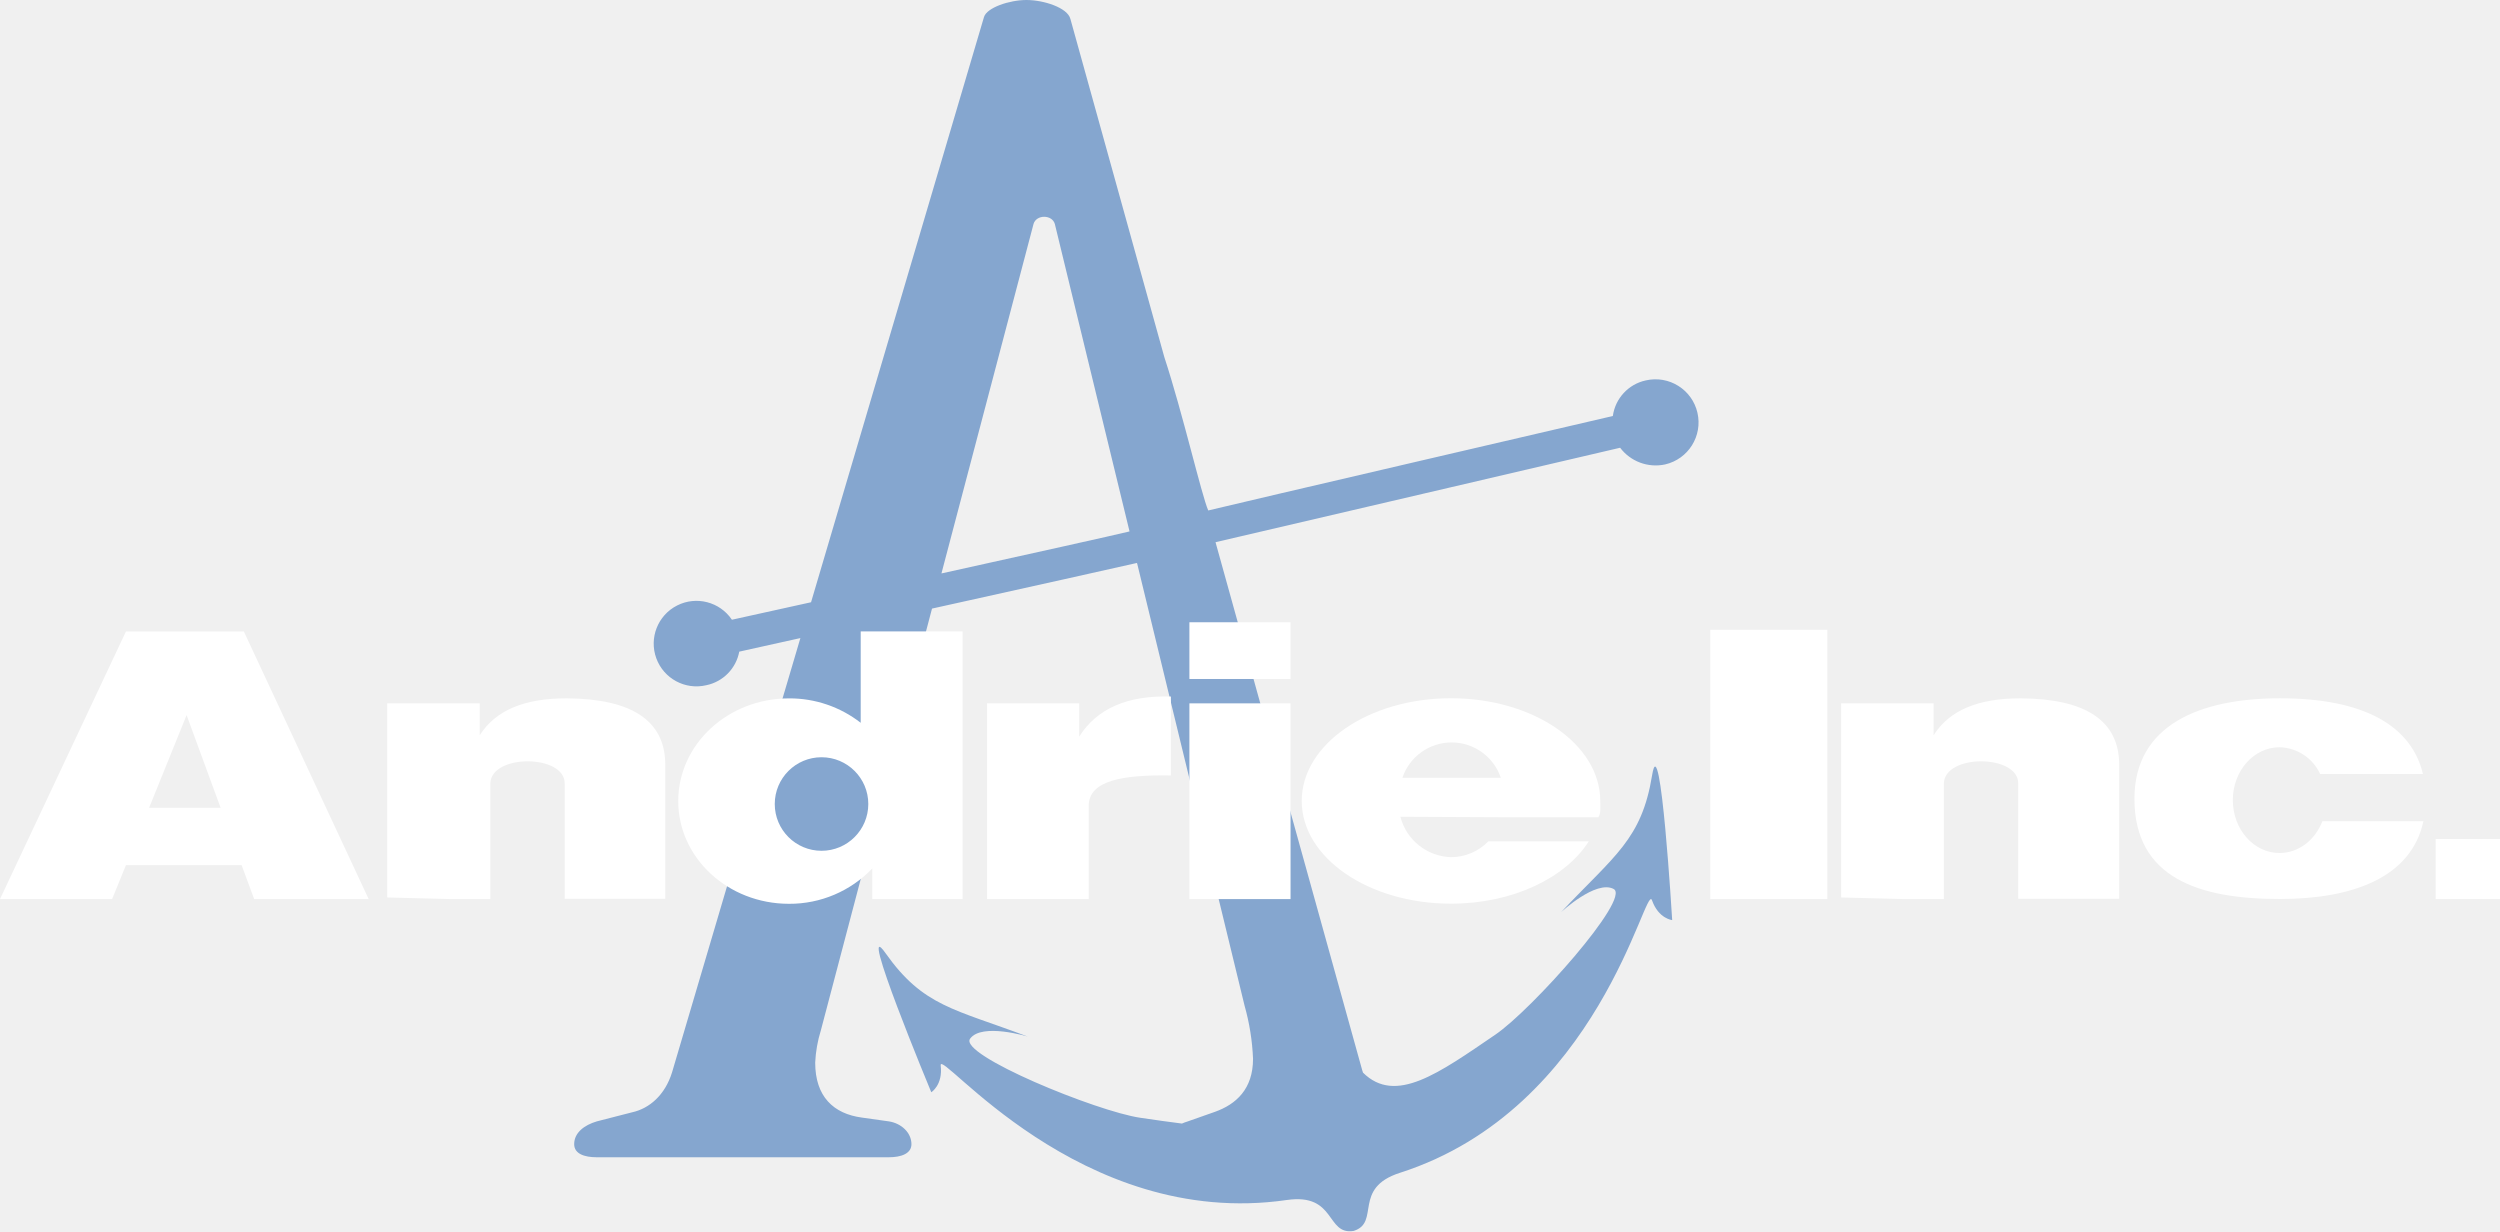
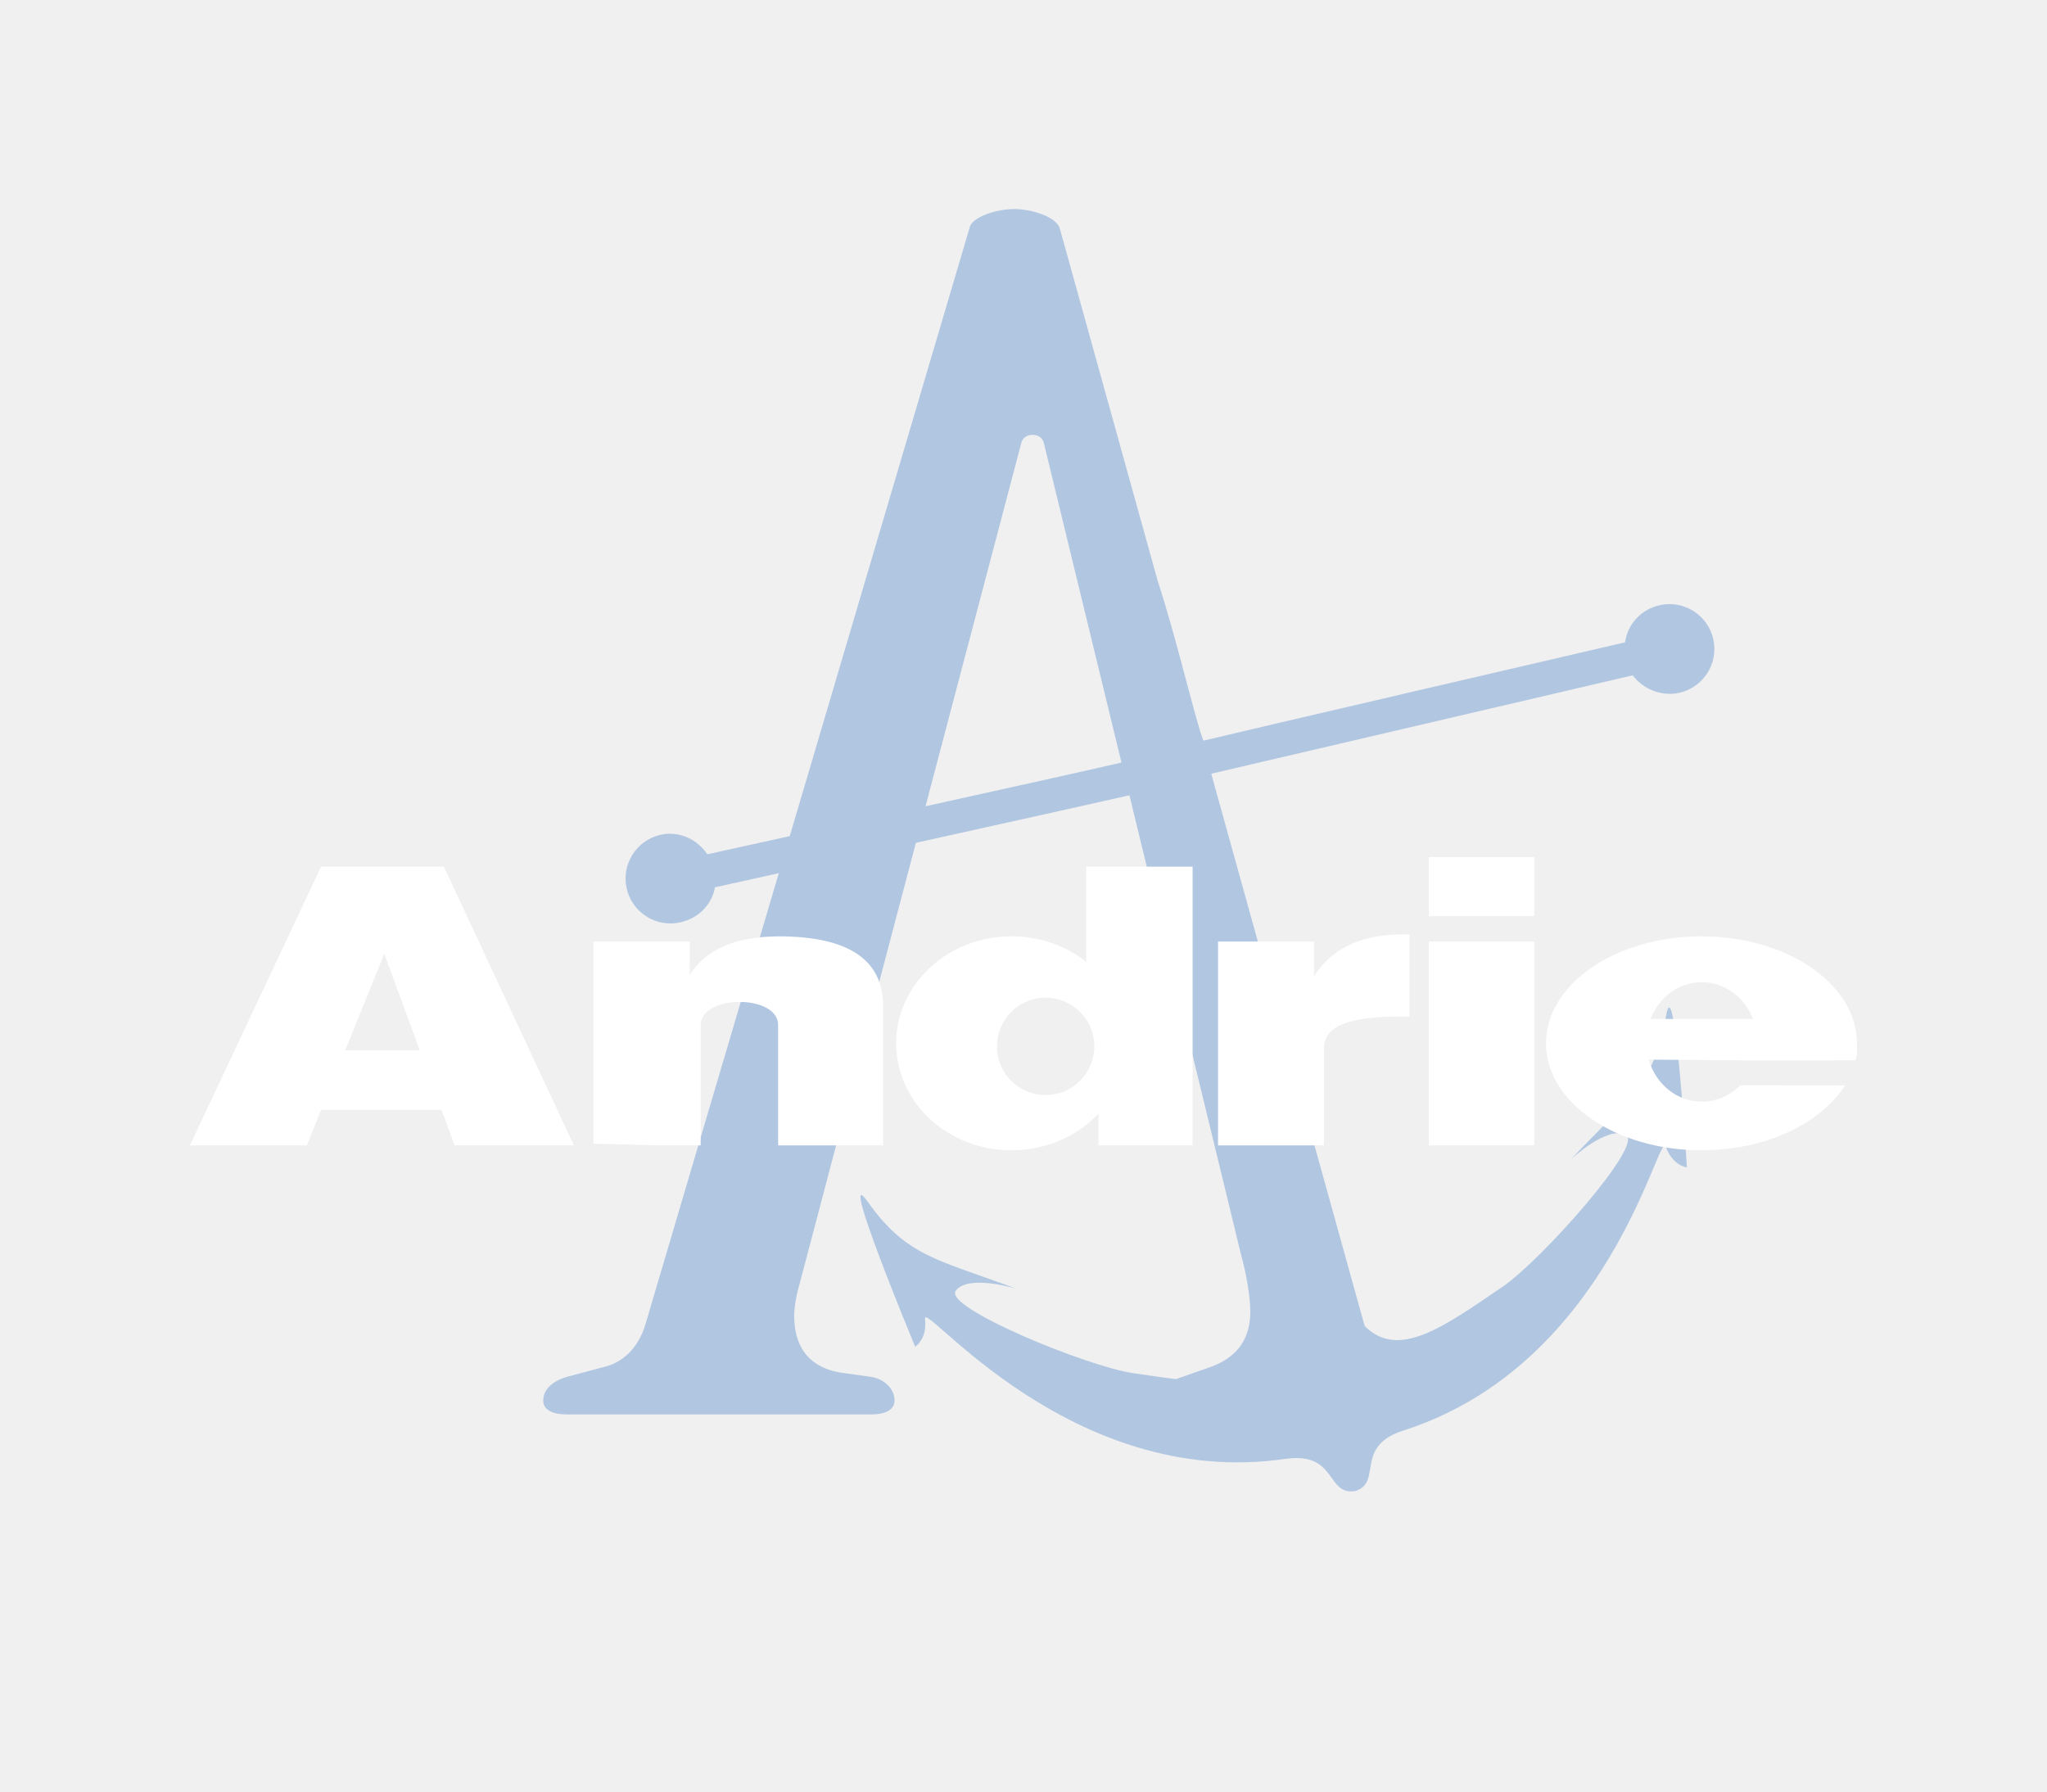
- <svg xmlns="http://www.w3.org/2000/svg" id="Layer_2" data-name="Layer 2" viewBox="0 0 572.47 281.97">
-   <defs>
-     <style>.cls-1{fill:#85a6cf;}.cls-2,.cls-3{fill:#fff;}.cls-3{fill-rule:evenodd;}</style>
-   </defs>
-   <path class="cls-1" d="M398.62,122.24A9.87,9.87,0,0,0,394.19,103a9.69,9.69,0,0,0-7.54,8.15S299.2,131.48,294,132.78c-1.55-3.59-5.82-22.2-10.06-35.14l-21.5-77.41c-0.65-2.6-6.17-4.34-10.06-4.34s-9.09,1.74-9.73,3.91l-39.6,134-18.12,4a9.79,9.79,0,1,0-5.88,15,9.67,9.67,0,0,0,7.56-7.69l14-3.11-29.39,99.45c-1.62,5.22-5.19,8.26-9.09,9.13L154,272.67c-2.92.87-5.19,2.61-5.19,5.22,0,2.17,2.27,3,5.19,3h66.85c2.91,0,5.19-.87,5.19-3,0-2.6-2.28-4.78-5.19-5.22l-6.17-.87C208.2,270.93,204,267,204,259.21a29.37,29.37,0,0,1,1.3-7.39l25.45-96.57c21.7-4.81,43.86-9.73,46.92-10.45l0.06,0.14,24.59,101.23a52.7,52.7,0,0,1,1.94,12.17c0,6.95-3.89,10.43-8.76,12.16l-6.16,2.17a12.12,12.12,0,0,0-1.36.5c-3-.36-6.16-0.84-9.51-1.32-10-1.45-41.68-14.41-39-18.11s13.19-.49,13.19-0.49c-16.81-6.35-23.91-6.87-32.54-19.08C213.32,224.5,230.58,266,230.58,266s2.69-1.65,2.16-6.12,31.71,37.68,79.23,30.8c11.39-1.65,8.92,8.09,15.32,7.08,6.19-1.91-.35-9.8,10.61-13.31,45.72-14.65,56.21-66.69,57.71-62.43s4.63,4.56,4.63,4.56-2.69-44.9-4.59-33.21c-2.4,14.76-8.55,18.34-20.88,31.42,0,0,8-7.47,12.06-5.34s-18.74,27.68-27.08,33.36c-13,8.86-22.86,16.08-30.31,8.7-0.06-.2-0.13-0.39-0.19-0.59L295.67,140.05l92.65-21.63A10.22,10.22,0,0,0,398.62,122.24ZM254,67.16c0.65-2.17,4.22-2.17,4.87,0l17.11,70.42c-3.37.83-22.93,5.17-43.07,9.62Z" transform="translate(-17.33 -15.89)" />
-   <path class="cls-2" d="M129.61,195.33v26.44h-9L106,221.4V176.95h21.18v7.31c3.66-5.77,10.27-8.47,19.94-8.46q22.37,0.16,22.55,15v30.91H146.64V195.33C146.74,188.57,129.72,188.47,129.61,195.33Z" transform="translate(-17.33 -15.89)" />
-   <path class="cls-2" d="M217.07,160.48h20.68v61.28H217.07v-7A26.16,26.16,0,0,1,198,222.85c-14,0-25.36-10.53-25.36-23.52s11.35-23.52,25.36-23.52a26.48,26.48,0,0,1,16.42,5.59V160.48h2.7ZM194.74,200a10.71,10.71,0,1,0,10.71-10.71A10.71,10.71,0,0,0,194.74,200Z" transform="translate(-17.33 -15.89)" />
-   <path class="cls-2" d="M266.63,200.32v21.45H243.35V176.95h21.1v7.63q6.07-9.65,21-9.19v18.07C274.13,193.27,266.74,194.7,266.63,200.32Z" transform="translate(-17.33 -15.89)" />
-   <rect class="cls-2" x="272.36" y="161.06" width="23.16" height="44.82" />
-   <rect class="cls-2" x="272.36" y="142.49" width="23.16" height="12.99" />
-   <path class="cls-2" d="M358.14,208.55l23,0c-5.34,8.39-17.45,14.27-31.55,14.27-18.88,0-34.18-10.53-34.18-23.52s15.3-23.52,34.18-23.52,34.18,10.53,34.18,23.52c0,1.27.21,2.75-.43,3.73l-22.08,0L338,202.92a12.35,12.35,0,0,0,11.66,9.25A11.91,11.91,0,0,0,358.14,208.55ZM361,194a11.89,11.89,0,0,0-22.54,0H361Z" transform="translate(-17.33 -15.89)" />
-   <rect class="cls-2" x="391.63" y="144.22" width="26.8" height="61.66" />
-   <path class="cls-2" d="M462.45,195.33v26.44h-9l-14.53-.37V176.95h21.18v7.31c3.65-5.77,10.26-8.47,19.94-8.46q22.37,0.16,22.56,15v30.91H479.48V195.33C479.58,188.57,462.55,188.47,462.45,195.33Z" transform="translate(-17.33 -15.89)" />
-   <path class="cls-3" d="M506.09,198.79c0-16.85,14.93-23,33.35-23,19.17,0,30.08,6.27,32.72,17.34H548.62a10.55,10.55,0,0,0-9.3-6.13c-5.91,0-10.7,5.42-10.7,12.11s4.79,12.11,10.7,12.11c4.39,0,8.16-3,9.81-7.28h23.13c-2.79,13-16.42,17.81-32.83,17.81C521,221.77,506.09,217,506.09,198.79Z" transform="translate(-17.33 -15.89)" />
-   <rect class="cls-2" x="557.74" y="192.12" width="14.74" height="13.76" />
-   <path class="cls-2" d="M17.33,221.77l28.84-61.28h27l28.58,61.28H75.53L72.66,214H46.17L43,221.77H17.33Zm50.52-20.9-7.79-21.23-8.59,21.23H67.85Z" transform="translate(-17.33 -15.89)" />
+ <svg xmlns="http://www.w3.org/2000/svg" version="1.1" x="0px" y="0px" viewBox="0 0 450 394" enable-background="new 0 0 450 394" xml:space="preserve">
+   <g id="Layer_1">
+     <g display="none">
+       <path display="inline" fill="#FFFFFF" d="M93.616,179.243c-1.047,5.984-5.65,10.692-11.942,12.146    c-8.389,1.938-16.76-3.292-18.697-11.681c-1.936-8.39,3.295-16.761,11.684-18.699c6.484-1.498,12.806,1.539,16.304,6.754    c0,0,156.802-34.413,143.926-31.991c-0.263-8.901-1.104-17.45,5.271-22.938c-6.859-2.277-12.024-7.642-13.708-14.934    c-2.627-11.384,6.756-32.518,16.943-25.628c8.349,5.648,16.274,47.681,19.906,56.04c-9.511,2.047,146.452-34.191,146.452-34.191    c0.851-6.232,5.423-11.37,11.913-12.87c8.39-1.938,16.76,3.292,18.696,11.681c1.936,8.389-3.294,16.761-11.684,18.699    c-6.208,1.435-12.689-1.236-16.276-6.031l-146.525,34.206l5.282,19.222c0,0,31.304,146.784,46.131,180.427    c12.4,28.135,30.101,14.865,55.24-2.257c13.18-8.976,49.219-49.352,42.786-52.714c-6.433-3.363-19.062,8.445-19.062,8.445    c19.475-20.662,29.191-26.327,32.988-49.644c3.009-18.474,7.265,52.467,7.265,52.467s-4.96-0.471-7.321-7.198    c-2.36-6.728-18.941,75.49-91.177,98.642c-17.312,5.549-6.979,18.023-16.764,21.032c-10.113,1.586-6.209-13.798-24.201-11.191    c-75.069,10.878-126.006-55.744-125.179-48.663c0.826,7.084-3.422,9.682-3.422,9.682s-27.27-65.625-16.469-50.34    c13.633,19.29,24.847,20.12,51.405,30.147c0,0-16.525-5.071-20.832,0.772c-4.309,5.844,45.778,26.323,61.557,28.611    c30.099,4.359,51.825,8.521,50.638-22.204c-1.301-33.64-24.064-140.383-41.657-181.574c-8.831-1.761-11.666-7.533-15.555-16.216    C249.003,144.876,93.616,179.243,93.616,179.243z" />
+       <path display="inline" fill-rule="evenodd" clip-rule="evenodd" fill="#FFFFFF" d="M345.367,376.784    c0,3.438-3.592,4.809-8.209,4.809h-75.887c-4.613,0-8.205-1.37-8.205-4.809c0-4.115,3.592-6.871,8.205-8.241l9.743-3.427    c7.69-2.744,13.841-8.244,13.841-19.224c0-5.499-1.533-13.732-3.075-19.222l-68.71-282.843c-1.025-3.435-6.665-3.435-7.69,0    l-76.91,291.769c-1.025,3.425-2.05,8.234-2.05,11.669c0,12.351,6.665,18.531,16.915,19.902l9.749,1.375    c4.608,0.689,8.2,4.126,8.2,8.241c0,3.438-3.592,4.809-8.2,4.809H47.454c-4.616,0-8.199-1.37-8.199-4.809    c0-4.115,3.583-6.871,8.199-8.241l12.823-3.427c6.15-1.373,11.791-6.183,14.357-14.424L187.439-31.008    c1.024-3.425,9.225-6.17,15.382-6.17c6.149,0,14.865,2.745,15.89,6.862l105.63,380.327c2.559,8.923,9.225,16.478,13.842,18.532    C343.316,371.297,345.367,374.042,345.367,376.784z" />
+     </g>
+     <g display="none">
+       <path display="inline" fill="#FFFFFF" d="M-94.807,467.359h2.046l3.055,8.641h-1.957l-0.569-1.773h-3.182L-95.999,476h-1.892    L-94.807,467.359z M-94.922,472.734h2.211l-1.09-3.399L-94.922,472.734z" />
+       <path display="inline" fill="#FFFFFF" d="M-83.594,469.98c0.418,0.346,0.627,0.919,0.627,1.72v4.3h-1.711v-3.883    c0-0.336-0.045-0.594-0.134-0.773c-0.163-0.328-0.473-0.492-0.93-0.492c-0.562,0-0.947,0.24-1.157,0.721    c-0.108,0.254-0.163,0.578-0.163,0.972V476h-1.672v-6.375h1.617v0.934c0.214-0.329,0.416-0.565,0.607-0.711    c0.342-0.258,0.776-0.387,1.301-0.387C-84.55,469.461-84.012,469.634-83.594,469.98z" />
+       <path display="inline" fill="#FFFFFF" d="M-78.032,469.716c0.3,0.171,0.544,0.406,0.731,0.707v-3.048h1.695V476h-1.625v-0.882    c-0.238,0.379-0.509,0.655-0.813,0.827c-0.304,0.172-0.683,0.258-1.135,0.258c-0.745,0-1.373-0.302-1.881-0.906    c-0.509-0.604-0.764-1.378-0.764-2.324c0-1.09,0.251-1.948,0.752-2.573c0.501-0.626,1.171-0.939,2.01-0.939    C-78.676,469.461-78.332,469.546-78.032,469.716z M-77.622,474.27c0.246-0.352,0.368-0.808,0.368-1.366    c0-0.781-0.197-1.341-0.59-1.677c-0.241-0.203-0.521-0.305-0.841-0.305c-0.486,0-0.844,0.185-1.071,0.554    c-0.228,0.37-0.342,0.828-0.342,1.375c0,0.59,0.116,1.062,0.348,1.416c0.231,0.353,0.582,0.53,1.054,0.53    C-78.225,474.797-77.867,474.621-77.622,474.27z" />
+       <path display="inline" fill="#FFFFFF" d="M-70.528,469.465c0.021,0.003,0.069,0.007,0.143,0.012v1.711    c-0.105-0.013-0.2-0.021-0.282-0.025c-0.083-0.004-0.149-0.006-0.2-0.006c-0.673,0-1.125,0.219-1.356,0.656    c-0.129,0.246-0.194,0.625-0.194,1.136V476h-1.68v-6.391h1.594v1.117c0.258-0.426,0.483-0.717,0.674-0.873    c0.313-0.262,0.719-0.393,1.22-0.393C-70.576,469.461-70.55,469.462-70.528,469.465z" />
+       <path display="inline" fill="#FFFFFF" d="M-67.691,468.852h-1.695v-1.539h1.695V468.852z M-69.387,469.609h1.695V476h-1.695    V469.609z" />
+       <path display="inline" fill="#FFFFFF" d="M-61.92,469.737c0.445,0.199,0.813,0.515,1.104,0.945    c0.262,0.38,0.431,0.821,0.509,1.322c0.045,0.294,0.063,0.717,0.055,1.268h-4.651c0.026,0.643,0.248,1.094,0.667,1.353    c0.255,0.161,0.561,0.241,0.919,0.241c0.38,0,0.689-0.098,0.926-0.294c0.129-0.105,0.244-0.253,0.343-0.44h1.707    c-0.045,0.379-0.251,0.764-0.619,1.154c-0.572,0.621-1.373,0.932-2.401,0.932c-0.85,0-1.599-0.262-2.248-0.787    c-0.649-0.524-0.974-1.377-0.974-2.56c0-1.108,0.293-1.957,0.879-2.548c0.586-0.591,1.348-0.887,2.283-0.887    C-62.866,469.438-62.365,469.537-61.92,469.737z M-64.421,471.179c-0.236,0.245-0.384,0.575-0.444,0.993h2.875    c-0.03-0.445-0.179-0.783-0.444-1.014c-0.267-0.23-0.596-0.346-0.99-0.346C-63.853,470.812-64.185,470.935-64.421,471.179z" />
+       <path display="inline" fill="#FFFFFF" d="M-54.287,476h-1.797v-8.641h1.797V476z" />
+       <path display="inline" fill="#FFFFFF" d="M-47.588,469.98c0.418,0.346,0.627,0.919,0.627,1.72v4.3h-1.711v-3.883    c0-0.336-0.044-0.594-0.134-0.773c-0.163-0.328-0.473-0.492-0.93-0.492c-0.562,0-0.947,0.24-1.157,0.721    c-0.108,0.254-0.163,0.578-0.163,0.972V476h-1.672v-6.375h1.617v0.934c0.214-0.329,0.416-0.565,0.607-0.711    c0.342-0.258,0.776-0.387,1.301-0.387C-48.544,469.461-48.006,469.634-47.588,469.98z" />
+       <path display="inline" fill="#FFFFFF" d="M-41.584,471.906c-0.031-0.238-0.112-0.453-0.241-0.645    c-0.188-0.258-0.48-0.387-0.875-0.387c-0.563,0-0.949,0.279-1.157,0.838c-0.11,0.296-0.165,0.689-0.165,1.18    c0,0.468,0.055,0.844,0.164,1.128c0.199,0.533,0.575,0.8,1.126,0.8c0.391,0,0.668-0.105,0.833-0.317    c0.164-0.212,0.264-0.486,0.299-0.823h1.703c-0.039,0.508-0.223,0.989-0.551,1.442c-0.524,0.731-1.299,1.097-2.328,1.097    c-1.028,0-1.784-0.305-2.269-0.914c-0.485-0.609-0.727-1.399-0.727-2.37c0-1.096,0.268-1.948,0.804-2.559    c0.536-0.61,1.275-0.915,2.218-0.915c0.802,0,1.458,0.18,1.969,0.539c0.51,0.36,0.813,0.995,0.907,1.906H-41.584z" />
+       <path display="inline" fill="#FFFFFF" d="M-38.762,474.25h1.773V476h-1.773V474.25z" />
+     </g>
+   </g>
+   <g id="Layer_2">
+     <g>
+       <path fill="none" d="M224.561,97.234l-21.098,80.043c20.142-4.447,39.707-8.79,43.075-9.62L229.43,97.234    C228.781,95.061,225.21,95.061,224.561,97.234z" />
+       <path fill="#B1C6E1" d="M369.23,152.313c5.31-1.229,8.624-6.525,7.395-11.838c-1.224-5.308-6.523-8.618-11.832-7.392    c-4.11,0.95-7.003,4.202-7.54,8.146c0,0-87.451,20.319-92.696,21.624c-1.548-3.586-5.82-22.201-10.059-35.136l-21.499-77.41    c-0.648-2.603-6.165-4.341-10.056-4.341c-3.899,0-9.088,1.739-9.734,3.907L173.61,183.854c-10.657,2.344-18.12,3.982-18.12,3.982    c-2.214-3.3-6.214-5.224-10.319-4.277c-5.308,1.229-8.619,6.525-7.395,11.838c1.229,5.307,6.525,8.618,11.835,7.392    c3.981-0.92,6.893-3.898,7.558-7.687c0,0,5.607-1.24,14.035-3.106l-29.392,99.449c-1.624,5.216-5.195,8.259-9.086,9.128    l-8.117,2.169c-2.921,0.869-5.189,2.613-5.189,5.216c0,2.175,2.267,3.042,5.189,3.042h66.854c2.914,0,5.19-0.867,5.19-3.042    c0-2.602-2.275-4.776-5.19-5.216l-6.171-0.87c-6.488-0.866-10.705-4.778-10.705-12.594c0-2.173,0.649-5.219,1.299-7.387    l25.455-96.571c21.703-4.811,43.859-9.731,46.919-10.448c0.022,0.049,0.042,0.089,0.063,0.136l24.592,101.234    c0.974,3.472,1.944,8.683,1.944,12.166c0,6.948-3.89,10.429-8.76,12.164l-6.163,2.169c-0.475,0.141-0.924,0.314-1.358,0.502    c-2.974-0.358-6.157-0.838-9.509-1.323c-9.986-1.446-41.685-14.408-38.959-18.105c2.727-3.7,13.185-0.488,13.185-0.488    c-16.808-6.349-23.907-6.874-32.536-19.082c-6.837-9.673,10.424,31.861,10.424,31.861s2.691-1.646,2.165-6.125    c-0.52-4.483,31.714,37.681,79.227,30.796c11.387-1.65,8.918,8.087,15.317,7.083c6.192-1.905-0.347-9.799,10.606-13.312    c45.719-14.65,56.213-66.686,57.707-62.431c1.495,4.261,4.632,4.556,4.632,4.556s-2.691-44.896-4.594-33.206    c-2.404,14.756-8.554,18.344-20.88,31.419c0,0,7.992-7.47,12.062-5.342c4.073,2.128-18.735,27.682-27.077,33.361    c-13.004,8.857-22.86,16.077-30.312,8.701c-0.064-0.197-0.131-0.393-0.189-0.593l-33.575-120.889l92.651-21.633    C361.2,151.529,365.302,153.219,369.23,152.313z M203.463,177.277l21.098-80.043c0.649-2.173,4.22-2.173,4.869,0l17.107,70.423    C243.17,168.486,223.605,172.83,203.463,177.277z" />
+     </g>
+     <g>
+       <path fill="#FFFFFF" d="M154.029,225.399v26.442h-9.044l-14.529-0.373v-44.446h21.18v7.315c3.655-5.766,10.266-8.471,19.941-8.458    c14.913,0.107,22.431,5.125,22.554,15.05v30.912h-23.074v-26.442C171.159,218.644,154.134,218.542,154.029,225.399z" />
+       <path fill="#FFFFFF" d="M241.49,190.557h4.054h16.63v61.285H241.49l-0.003-6.989c-4.647,4.947-11.489,8.073-19.119,8.073    c-14.006,0-25.361-10.531-25.361-23.522c0-12.992,11.355-23.523,25.361-23.523c6.261,0,11.993,2.106,16.42,5.594v-20.917H241.49z     M219.161,230.079c0,5.914,4.795,10.706,10.708,10.706c5.914,0,10.705-4.792,10.705-10.706c0-5.913-4.791-10.708-10.705-10.708    C223.956,219.37,219.161,224.166,219.161,230.079z" />
+       <path fill="#FFFFFF" d="M291.052,230.39v21.451h-2.182h-4.47h-16.635v-44.819h21.104v7.628c4.05-6.432,11.041-9.493,20.974-9.186    v18.065C298.551,223.344,291.156,224.778,291.052,230.39z" />
+       <rect x="314.107" y="207.023" fill="#FFFFFF" width="23.161" height="44.819" />
+       <rect x="314.107" y="188.459" fill="#FFFFFF" width="23.161" height="12.989" />
+       <path fill="#FFFFFF" d="M382.559,238.627l23.037,0.027c-5.34,8.393-17.451,14.271-31.553,14.271    c-18.876,0-34.178-10.531-34.178-23.522c0-12.992,15.302-23.523,34.178-23.523c18.878,0,34.177,10.531,34.177,23.523    c0,1.271,0.209,2.753-0.429,3.734l-22.077,0.021l-23.268-0.171c1.54,5.36,6.177,9.253,11.661,9.253    C377.364,242.241,380.324,240.865,382.559,238.627z M385.373,224.05c-1.838-4.749-6.189-8.087-11.266-8.087    c-5.077,0-9.432,3.338-11.27,8.087H385.373z" />
+       <path fill="#FFFFFF" d="M41.748,251.842l28.838-61.285h26.997l28.575,61.285H99.944l-2.863-7.797h-26.49l-3.153,7.797H41.748z     M92.27,230.938l-7.792-21.234l-8.588,21.234H92.27z" />
+     </g>
+   </g>
</svg>
